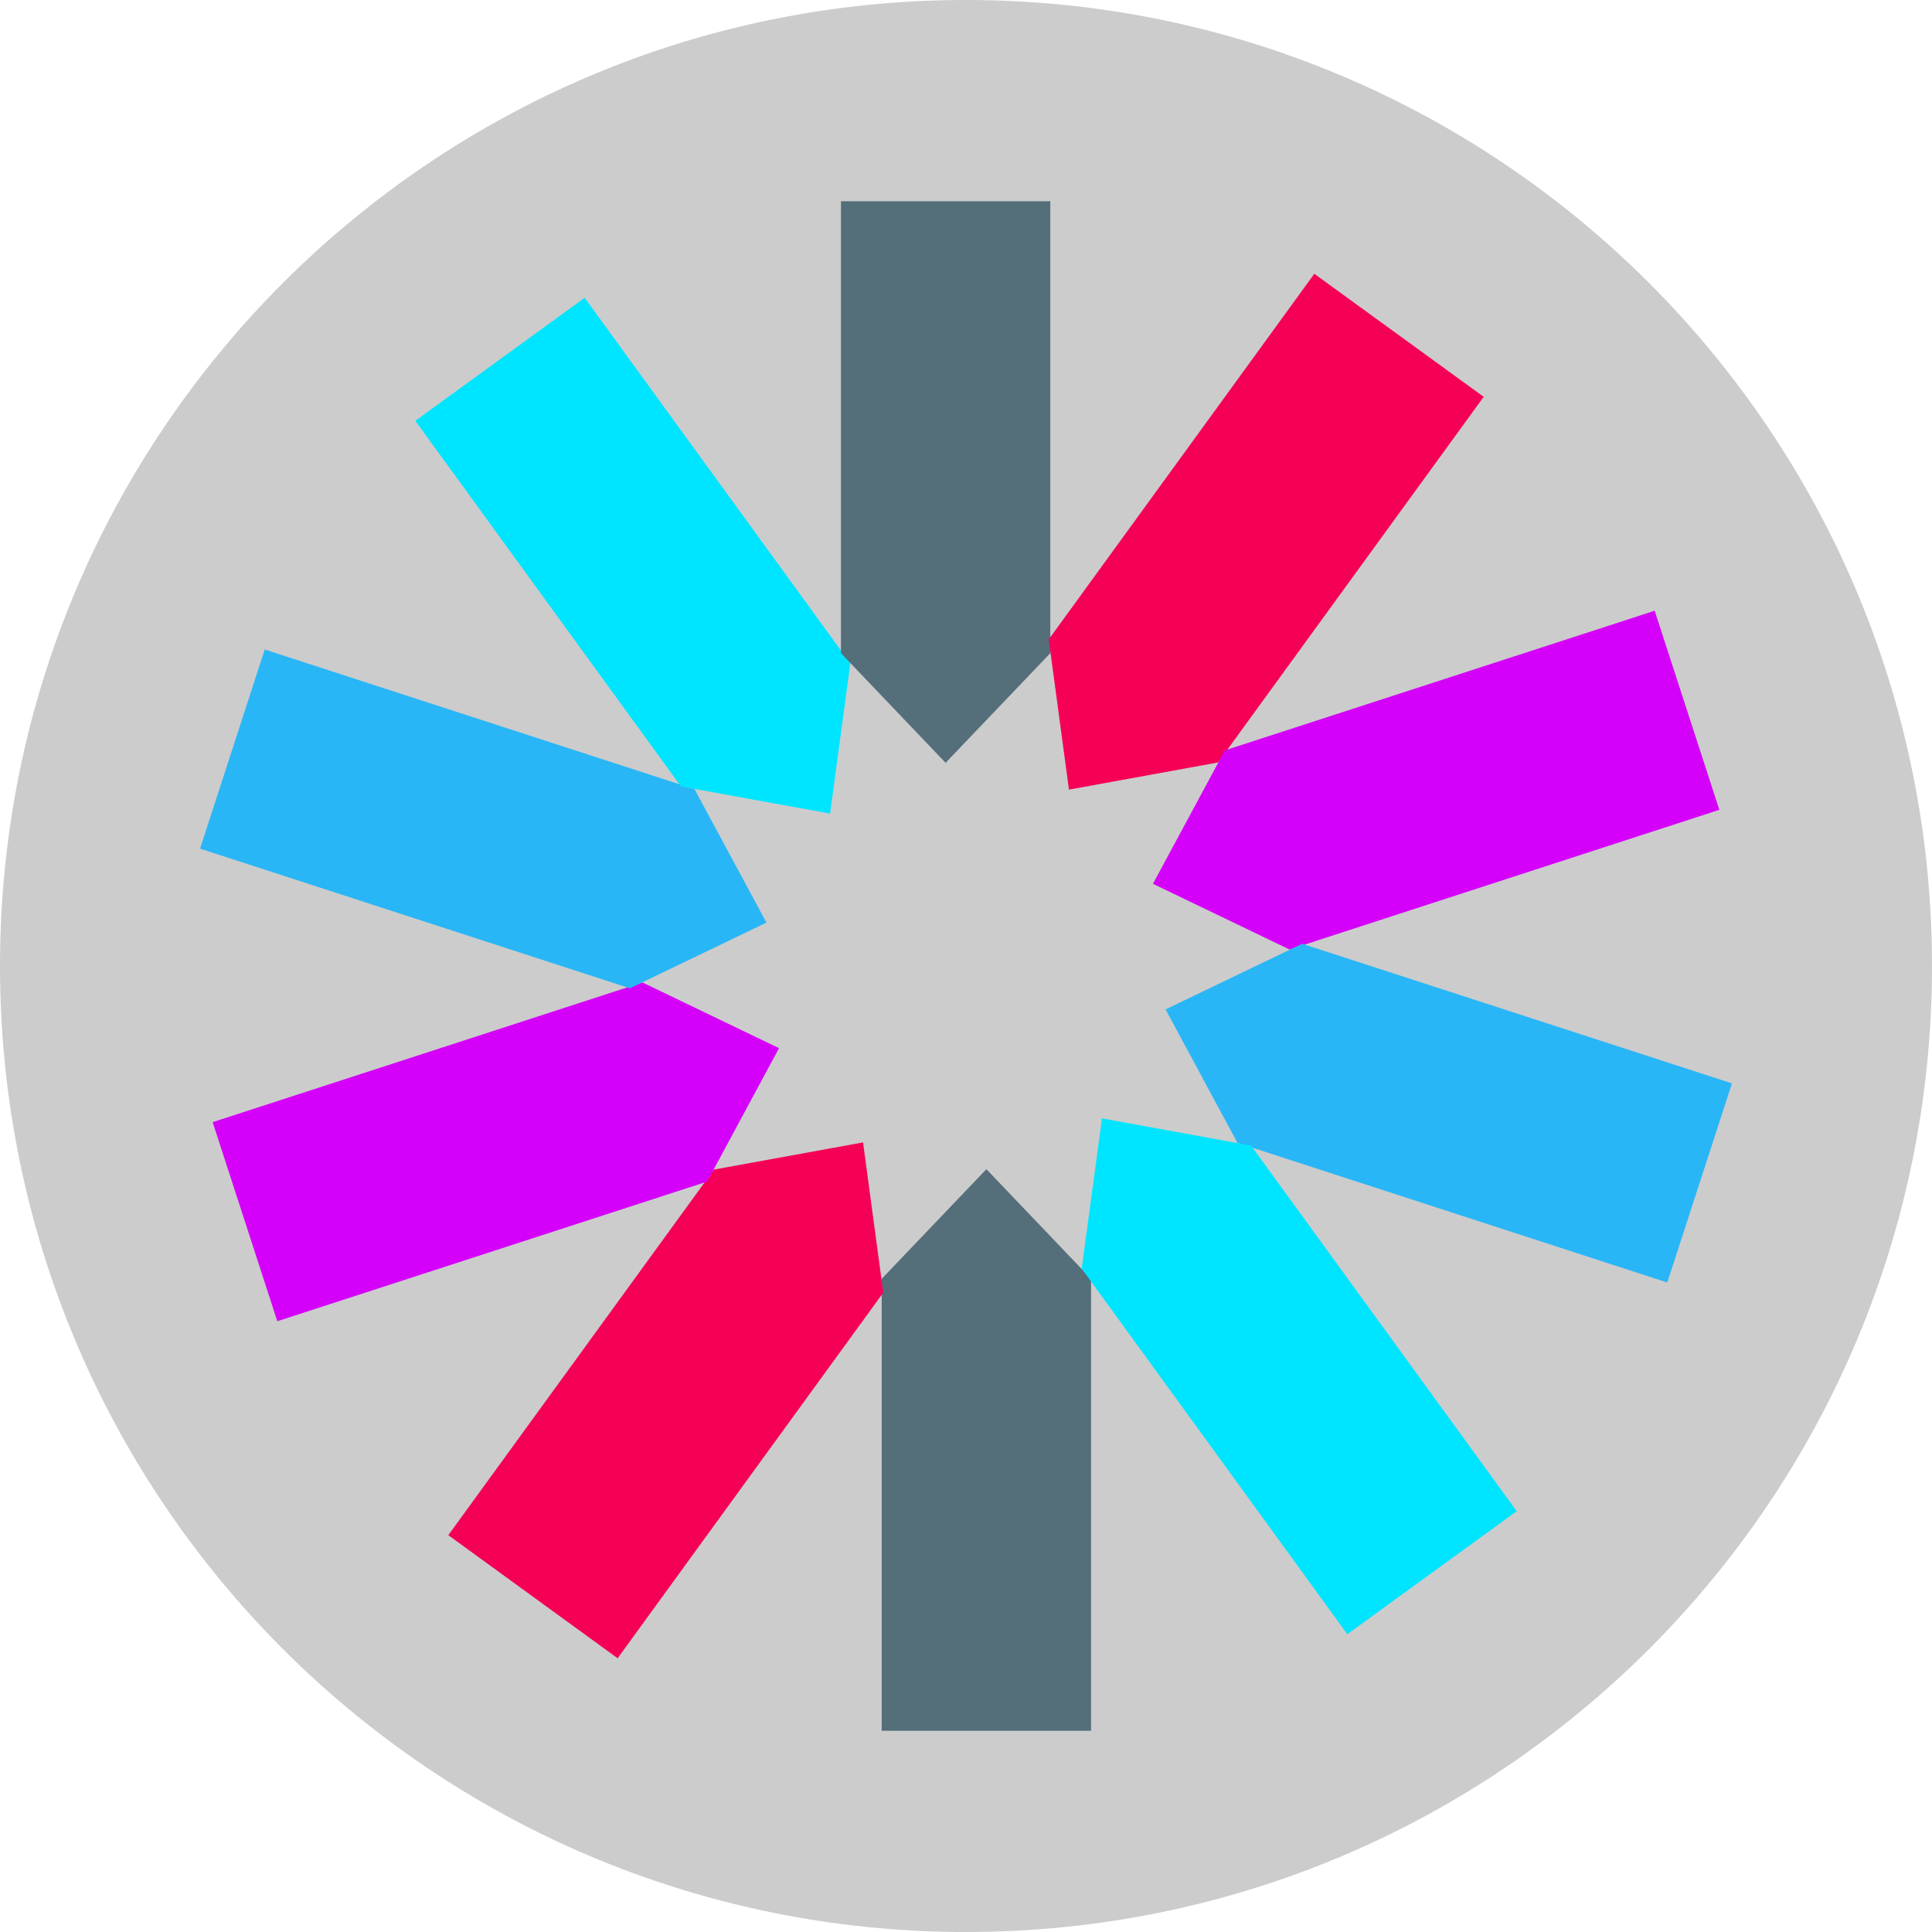
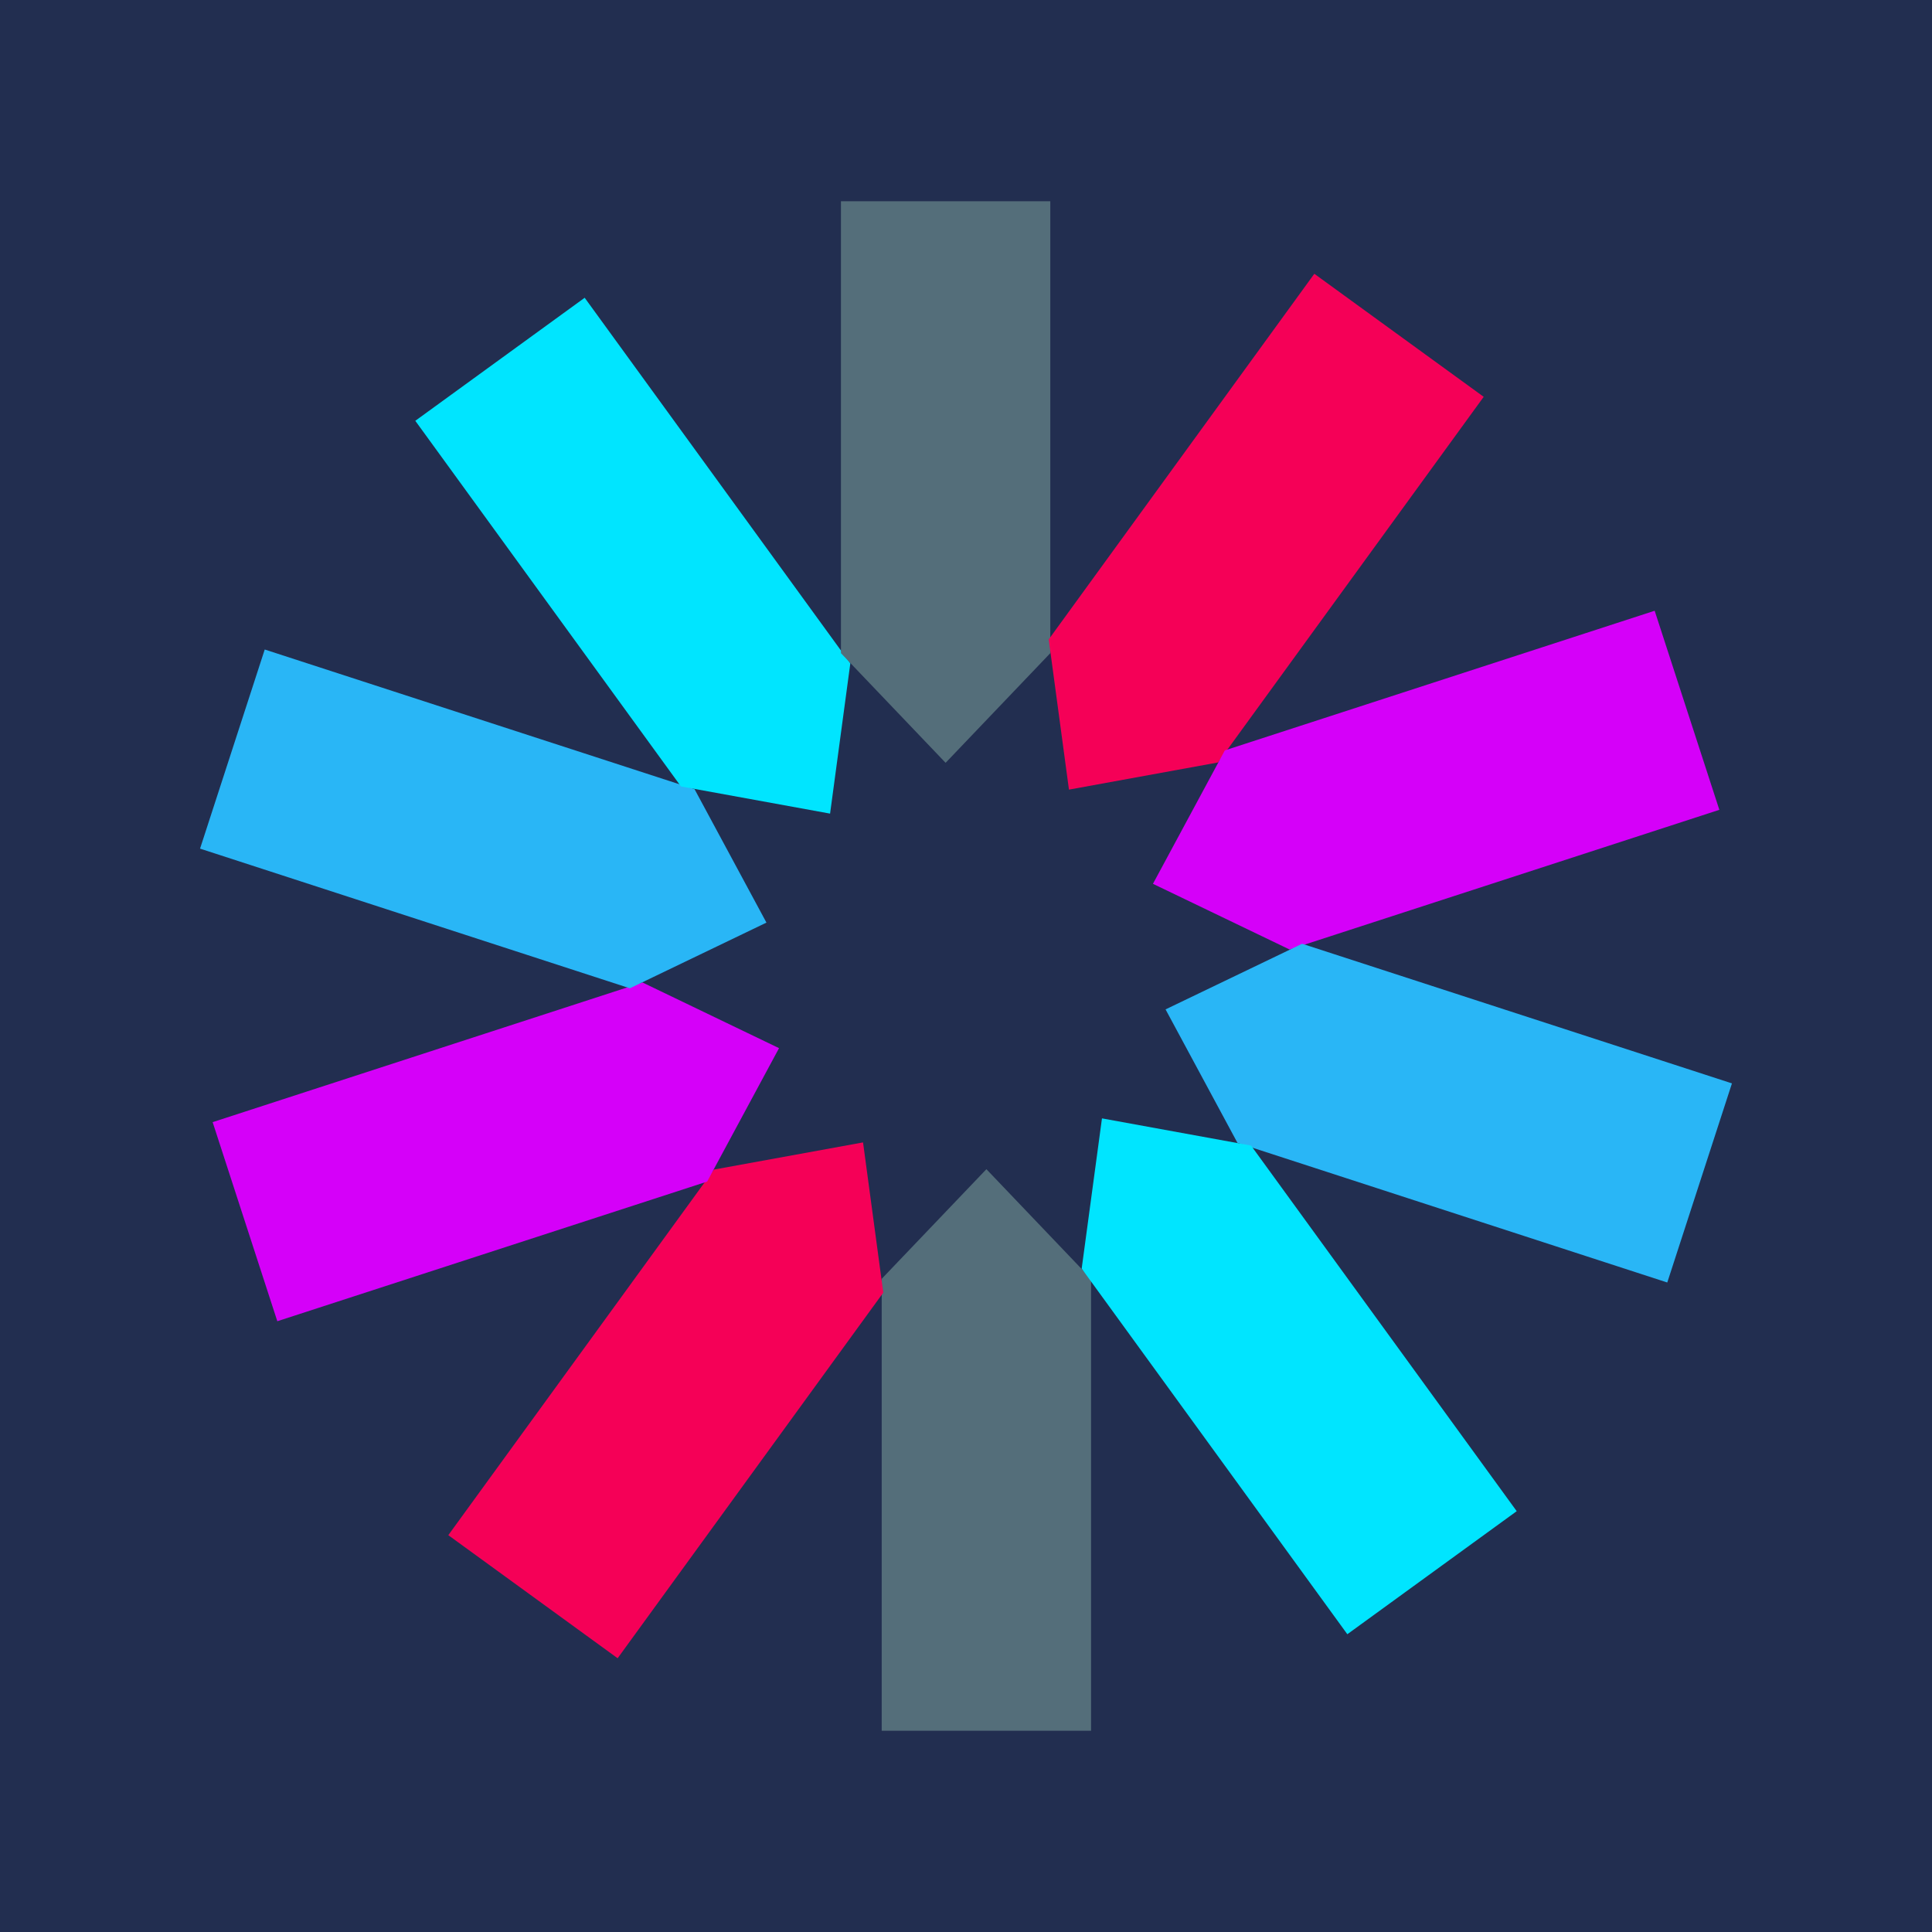
<svg xmlns="http://www.w3.org/2000/svg" x="0px" y="0px" width="48" height="48" viewBox="0 0 172 172" style=" fill:#000000;">
  <g fill="none" fill-rule="nonzero" stroke="none" stroke-width="1" stroke-linecap="butt" stroke-linejoin="miter" stroke-miterlimit="10" stroke-dasharray="" stroke-dashoffset="0" font-family="none" font-weight="none" font-size="none" text-anchor="none" style="mix-blend-mode: normal">
-     <path d="M0,172v-172h172v172z" fill="none" />
-     <path d="M86,172c-47.496,0 -86,-38.504 -86,-86v0c0,-47.496 38.504,-86 86,-86v0c47.496,0 86,38.504 86,86v0c0,47.496 -38.504,86 -86,86z" fill="#cccccc" />
+     <path d="M0,172v-172h172v172z" fill="#222e50" />
    <g>
      <path d="M78.496,113.85l9.32,-9.761l9.317,9.761v40.234h-18.637z" fill="#546e7a" />
      <path d="M63.558,104.124l13.276,-2.419l1.802,13.373l-23.65,32.551l-15.075,-10.958z" fill="#f50057" />
      <path d="M57.197,87.466l12.158,5.848l-6.4,11.879l-38.266,12.431l-5.758,-17.723z" fill="#d500f9" />
      <path d="M61.834,70.258l6.4,11.879l-12.158,5.848l-38.266,-12.434l5.758,-17.727z" fill="#29b6f6" />
      <path d="M75.701,59.06l-1.802,13.373l-13.276,-2.419l-23.65,-32.551l15.079,-10.954z" fill="#00e5ff" />
      <path d="M93.504,58.15l-9.32,9.761l-9.317,-9.761v-40.234h18.637z" fill="#546e7a" />
      <path d="M108.439,67.879l-13.273,2.419l-1.802,-13.373l23.646,-32.551l15.079,10.954z" fill="#f50057" />
      <path d="M114.806,84.531l-12.162,-5.848l6.4,-11.879l38.266,-12.431l5.758,17.723z" fill="#d500f9" />
      <path d="M110.166,101.742l-6.4,-11.879l12.158,-5.844l38.266,12.431l-5.758,17.727z" fill="#29b6f6" />
      <path d="M96.299,112.939l1.806,-13.373l13.273,2.419l23.65,32.551l-15.079,10.954z" fill="#00e5ff" />
    </g>
  </g>
</svg>
